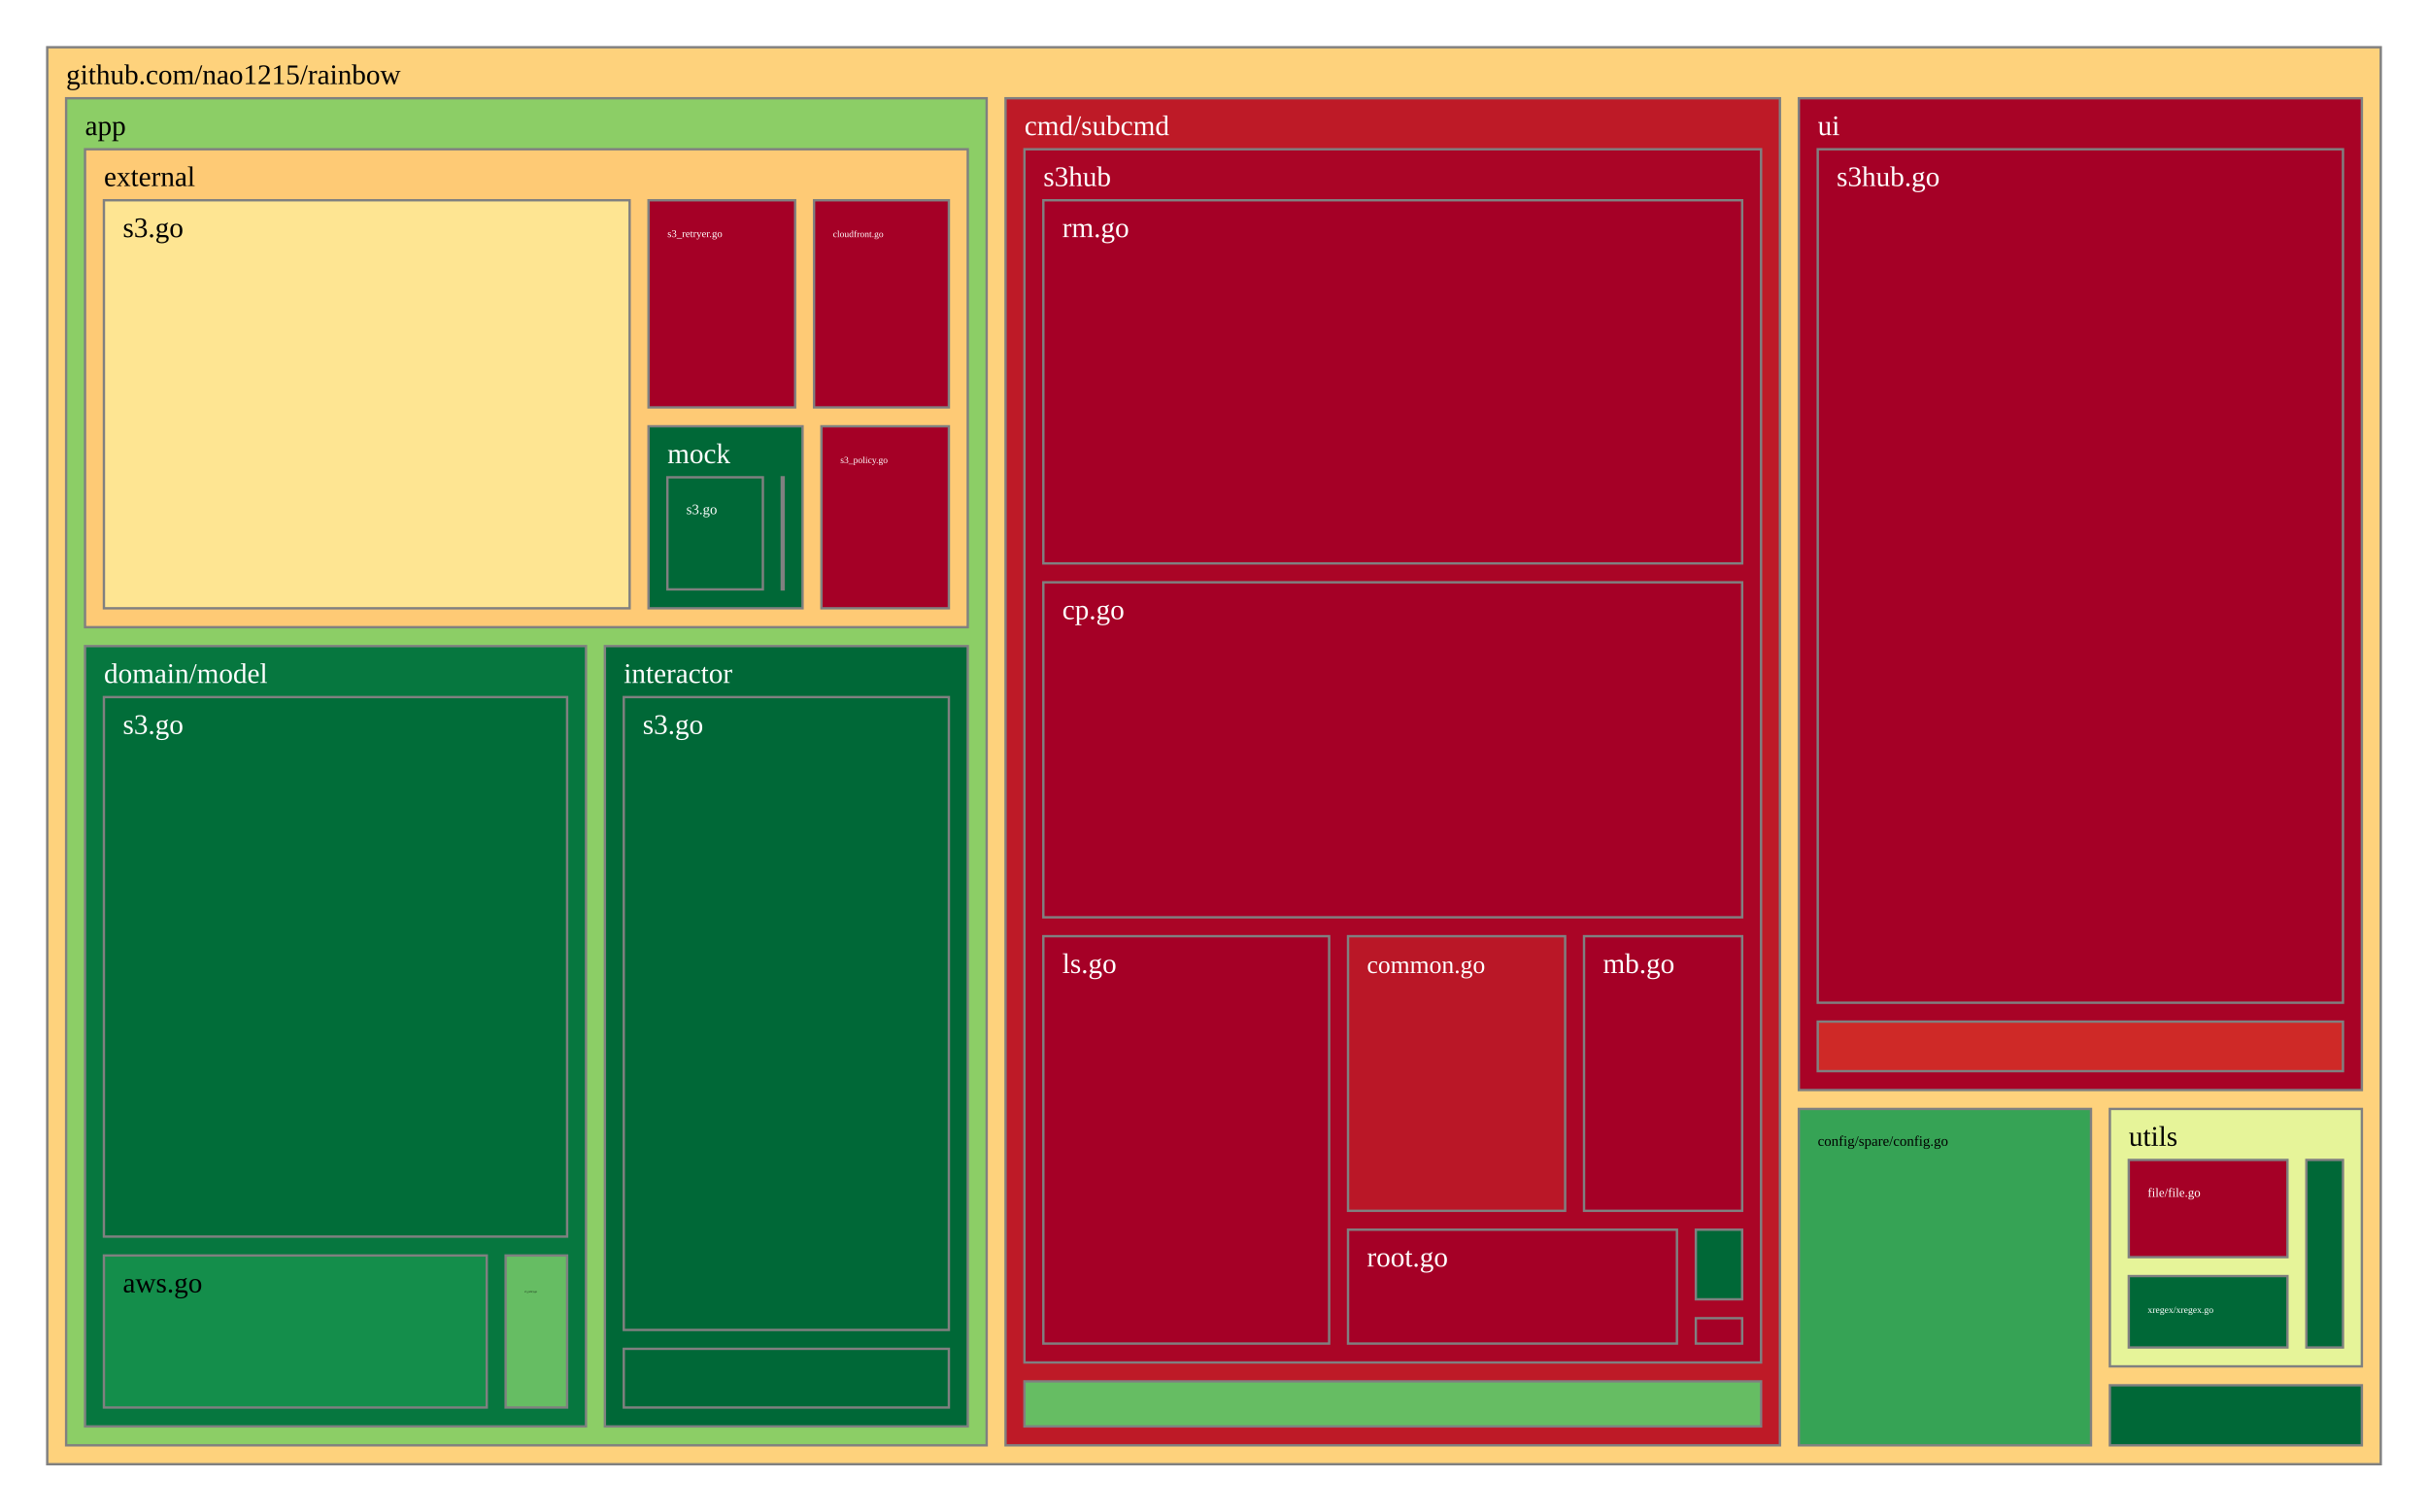
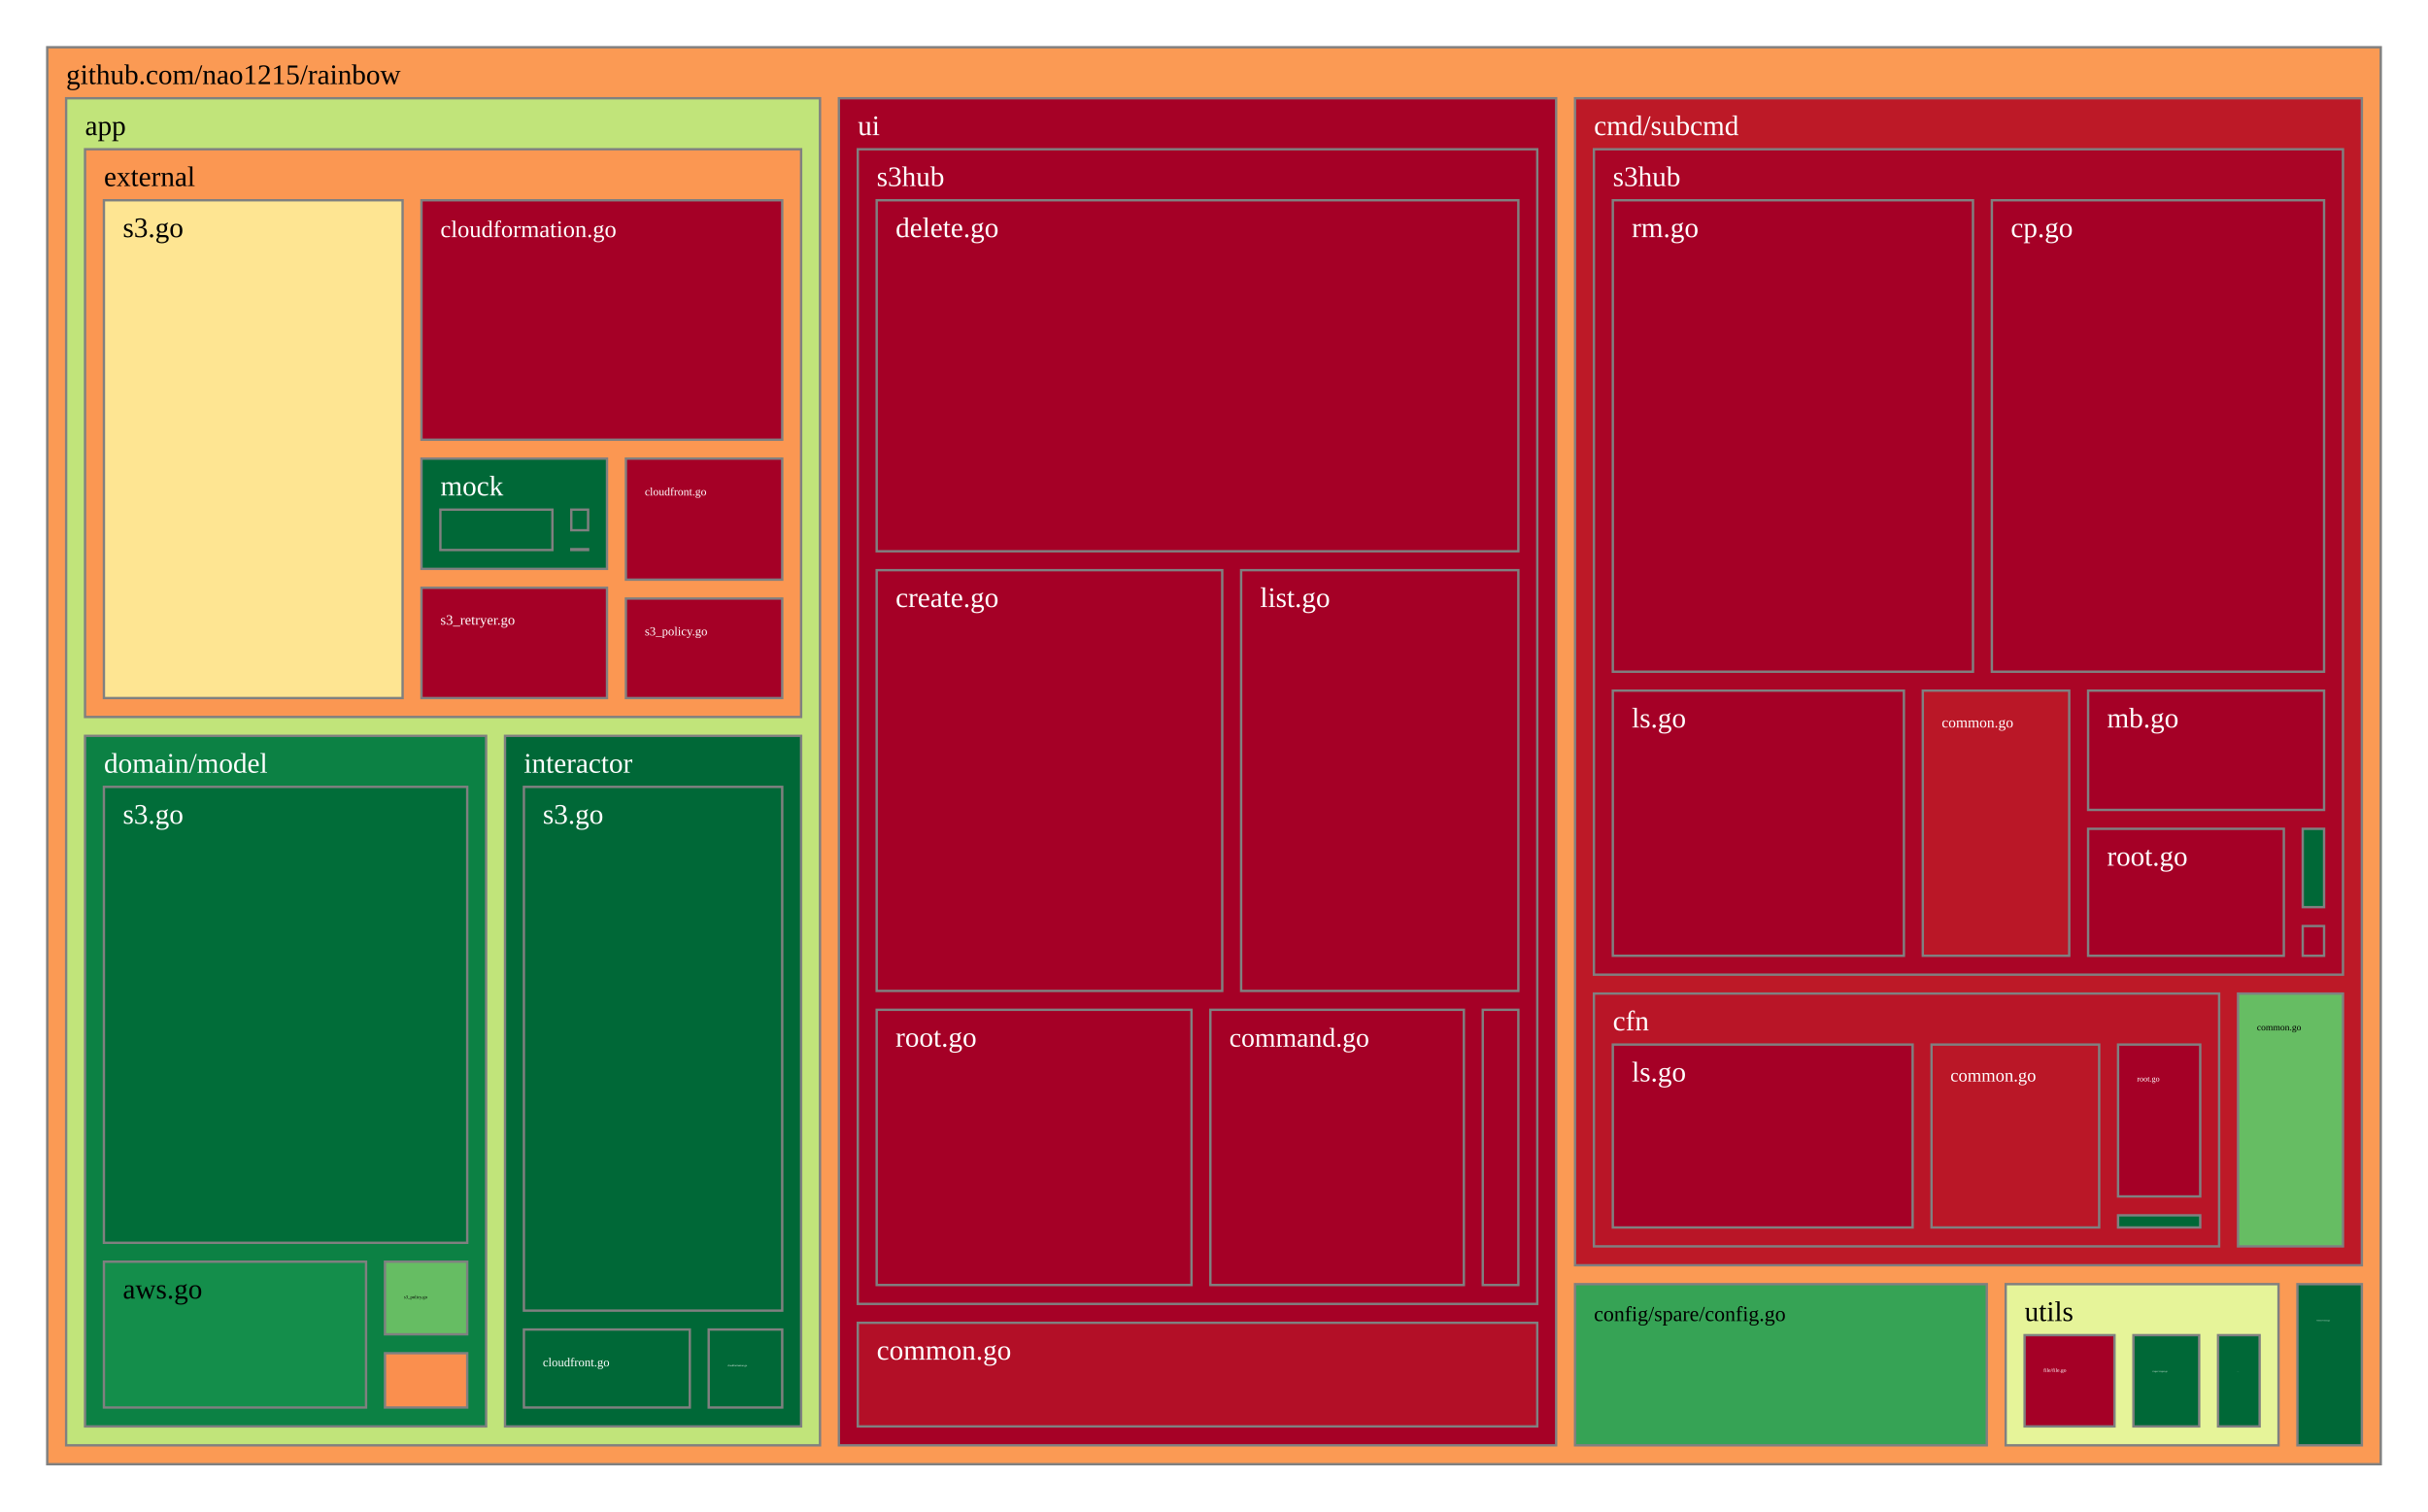
<svg xmlns="http://www.w3.org/2000/svg" viewBox="0 0 1028 640" style="background: white none repeat scroll 0% 0%;">
  <g>
-     <rect x="20" y="20" width="988" height="600" style="fill: rgba(254, 210, 124, 65535);opacity:1;fill-opacity:1;stroke:rgba(128,128,128,65535);stroke-width:1px;stroke-opacity:1;" />
+     <rect x="20" y="20" width="988" height="600" style="fill: rgba(251, 154, 84, 65535);opacity:1;fill-opacity:1;stroke:rgba(128,128,128,65535);stroke-width:1px;stroke-opacity:1;" />
    <text data-notex="1" text-anchor="start" transform="translate(28,35.6) scale(1)" style="font-family: Open Sans, verdana, arial, sans-serif !important; font-size: 12px; fill: rgb(0, 0, 0, 65535); fill-opacity: 1; white-space: pre;" data-math="N">github.com/nao1215/rainbow</text>
  </g>
  <g>
-     <rect x="28" y="41.6" width="389.745" height="570.4" style="fill: rgba(140, 206, 102, 65535);opacity:1;fill-opacity:1;stroke:rgba(128,128,128,65535);stroke-width:1px;stroke-opacity:1;" />
+     <rect x="28" y="41.6" width="319.184" height="570.4" style="fill: rgba(193, 228, 122, 65535);opacity:1;fill-opacity:1;stroke:rgba(128,128,128,65535);stroke-width:1px;stroke-opacity:1;" />
    <text data-notex="1" text-anchor="start" transform="translate(36,57.2) scale(1)" style="font-family: Open Sans, verdana, arial, sans-serif !important; font-size: 12px; fill: rgb(0, 0, 0, 65535); fill-opacity: 1; white-space: pre;" data-math="N">app</text>
  </g>
  <g>
-     <rect x="425.745" y="41.6" width="327.874" height="570.4" style="fill: rgba(190, 26, 39, 65535);opacity:1;fill-opacity:1;stroke:rgba(128,128,128,65535);stroke-width:1px;stroke-opacity:1;" />
-     <text data-notex="1" text-anchor="start" transform="translate(433.7452,57.2) scale(1)" style="font-family: Open Sans, verdana, arial, sans-serif !important; font-size: 12px; fill: rgb(255, 255, 255, 65535); fill-opacity: 1; white-space: pre;" data-math="N">cmd/subcmd</text>
-   </g>
-   <g>
-     <rect x="761.619" y="469.564" width="123.686" height="142.436" style="fill: rgba(54, 163, 85, 65535);opacity:1;fill-opacity:1;stroke:rgba(128,128,128,65535);stroke-width:1px;stroke-opacity:1;" />
-     <text data-notex="1" text-anchor="start" transform="translate(769.6189,485.1641) scale(0.509879)" style="font-family: Open Sans, verdana, arial, sans-serif !important; font-size: 12px; fill: rgb(0, 0, 0, 65535); fill-opacity: 1; white-space: pre;" data-math="N">config/spare/config.go</text>
-   </g>
-   <g>
-     <rect x="761.619" y="41.6" width="238.381" height="419.964" style="fill: rgba(168, 3, 38, 65535);opacity:1;fill-opacity:1;stroke:rgba(128,128,128,65535);stroke-width:1px;stroke-opacity:1;" />
-     <text data-notex="1" text-anchor="start" transform="translate(769.6189,57.2) scale(1)" style="font-family: Open Sans, verdana, arial, sans-serif !important; font-size: 12px; fill: rgb(255, 255, 255, 65535); fill-opacity: 1; white-space: pre;" data-math="N">ui</text>
-   </g>
-   <g>
-     <rect x="893.305" y="469.564" width="106.695" height="109.006" style="fill: rgba(230, 244, 153, 65535);opacity:1;fill-opacity:1;stroke:rgba(128,128,128,65535);stroke-width:1px;stroke-opacity:1;" />
-     <text data-notex="1" text-anchor="start" transform="translate(901.3054,485.1641) scale(1)" style="font-family: Open Sans, verdana, arial, sans-serif !important; font-size: 12px; fill: rgb(0, 0, 0, 65535); fill-opacity: 1; white-space: pre;" data-math="N">utils</text>
-   </g>
-   <g>
-     <rect x="893.305" y="586.57" width="106.695" height="25.43" style="fill: rgba(0, 104, 55, 65535);opacity:1;fill-opacity:1;stroke:rgba(128,128,128,65535);stroke-width:1px;stroke-opacity:1;" />
-   </g>
-   <g>
-     <rect x="36" y="273.573" width="212.105" height="330.427" style="fill: rgba(6, 119, 63, 65535);opacity:1;fill-opacity:1;stroke:rgba(128,128,128,65535);stroke-width:1px;stroke-opacity:1;" />
-     <text data-notex="1" text-anchor="start" transform="translate(44,289.1733) scale(1)" style="font-family: Open Sans, verdana, arial, sans-serif !important; font-size: 12px; fill: rgb(255, 255, 255, 65535); fill-opacity: 1; white-space: pre;" data-math="N">domain/model</text>
-   </g>
-   <g>
-     <rect x="36" y="63.2" width="373.745" height="202.373" style="fill: rgba(254, 202, 117, 65535);opacity:1;fill-opacity:1;stroke:rgba(128,128,128,65535);stroke-width:1px;stroke-opacity:1;" />
+     <rect x="666.861" y="41.6" width="333.139" height="494.156" style="fill: rgba(189, 25, 39, 65535);opacity:1;fill-opacity:1;stroke:rgba(128,128,128,65535);stroke-width:1px;stroke-opacity:1;" />
+     <text data-notex="1" text-anchor="start" transform="translate(674.8608,57.2) scale(1)" style="font-family: Open Sans, verdana, arial, sans-serif !important; font-size: 12px; fill: rgb(255, 255, 255, 65535); fill-opacity: 1; white-space: pre;" data-math="N">cmd/subcmd</text>
+   </g>
+   <g>
+     <rect x="666.861" y="543.756" width="174.333" height="68.244" style="fill: rgba(54, 163, 85, 65535);opacity:1;fill-opacity:1;stroke:rgba(128,128,128,65535);stroke-width:1px;stroke-opacity:1;" />
+     <text data-notex="1" text-anchor="start" transform="translate(674.8608,559.3564) scale(0.749683)" style="font-family: Open Sans, verdana, arial, sans-serif !important; font-size: 12px; fill: rgb(0, 0, 0, 65535); fill-opacity: 1; white-space: pre;" data-math="N">config/spare/config.go</text>
+   </g>
+   <g>
+     <rect x="355.184" y="41.6" width="303.677" height="570.4" style="fill: rgba(166, 1, 38, 65535);opacity:1;fill-opacity:1;stroke:rgba(128,128,128,65535);stroke-width:1px;stroke-opacity:1;" />
+     <text data-notex="1" text-anchor="start" transform="translate(363.1835,57.2) scale(1)" style="font-family: Open Sans, verdana, arial, sans-serif !important; font-size: 12px; fill: rgb(255, 255, 255, 65535); fill-opacity: 1; white-space: pre;" data-math="N">ui</text>
+   </g>
+   <g>
+     <rect x="849.194" y="543.756" width="115.516" height="68.244" style="fill: rgba(230, 244, 153, 65535);opacity:1;fill-opacity:1;stroke:rgba(128,128,128,65535);stroke-width:1px;stroke-opacity:1;" />
+     <text data-notex="1" text-anchor="start" transform="translate(857.1938,559.3564) scale(1)" style="font-family: Open Sans, verdana, arial, sans-serif !important; font-size: 12px; fill: rgb(0, 0, 0, 65535); fill-opacity: 1; white-space: pre;" data-math="N">utils</text>
+   </g>
+   <g>
+     <rect x="972.71" y="543.756" width="27.29" height="68.244" style="fill: rgba(0, 104, 55, 65535);opacity:1;fill-opacity:1;stroke:rgba(128,128,128,65535);stroke-width:1px;stroke-opacity:1;" />
+     <text data-notex="1" text-anchor="start" transform="translate(980.7097,559.3564) scale(0.065337)" style="font-family: Open Sans, verdana, arial, sans-serif !important; font-size: 12px; fill: rgb(255, 255, 255, 65535); fill-opacity: 1; white-space: pre;" data-math="N">version/version.go</text>
+   </g>
+   <g>
+     <rect x="36" y="311.591" width="169.819" height="292.409" style="fill: rgba(12, 129, 68, 65535);opacity:1;fill-opacity:1;stroke:rgba(128,128,128,65535);stroke-width:1px;stroke-opacity:1;" />
+     <text data-notex="1" text-anchor="start" transform="translate(44,327.1905) scale(1)" style="font-family: Open Sans, verdana, arial, sans-serif !important; font-size: 12px; fill: rgb(255, 255, 255, 65535); fill-opacity: 1; white-space: pre;" data-math="N">domain/model</text>
+   </g>
+   <g>
+     <rect x="36" y="63.2" width="303.184" height="240.391" style="fill: rgba(251, 151, 82, 65535);opacity:1;fill-opacity:1;stroke:rgba(128,128,128,65535);stroke-width:1px;stroke-opacity:1;" />
    <text data-notex="1" text-anchor="start" transform="translate(44,78.8) scale(1)" style="font-family: Open Sans, verdana, arial, sans-serif !important; font-size: 12px; fill: rgb(0, 0, 0, 65535); fill-opacity: 1; white-space: pre;" data-math="N">external</text>
  </g>
  <g>
-     <rect x="256.105" y="273.573" width="153.64" height="330.427" style="fill: rgba(0, 104, 55, 65535);opacity:1;fill-opacity:1;stroke:rgba(128,128,128,65535);stroke-width:1px;stroke-opacity:1;" />
-     <text data-notex="1" text-anchor="start" transform="translate(264.1053,289.1733) scale(1)" style="font-family: Open Sans, verdana, arial, sans-serif !important; font-size: 12px; fill: rgb(255, 255, 255, 65535); fill-opacity: 1; white-space: pre;" data-math="N">interactor</text>
-   </g>
-   <g>
-     <rect x="433.745" y="584.921" width="311.874" height="19.079" style="fill: rgba(102, 189, 99, 65535);opacity:1;fill-opacity:1;stroke:rgba(128,128,128,65535);stroke-width:1px;stroke-opacity:1;" />
-   </g>
-   <g>
-     <rect x="433.745" y="63.2" width="311.874" height="513.721" style="fill: rgba(170, 5, 38, 65535);opacity:1;fill-opacity:1;stroke:rgba(128,128,128,65535);stroke-width:1px;stroke-opacity:1;" />
-     <text data-notex="1" text-anchor="start" transform="translate(441.7452,78.8) scale(1)" style="font-family: Open Sans, verdana, arial, sans-serif !important; font-size: 12px; fill: rgb(255, 255, 255, 65535); fill-opacity: 1; white-space: pre;" data-math="N">s3hub</text>
-   </g>
-   <g>
-     <rect x="769.619" y="432.592" width="222.381" height="20.972" style="fill: rgba(207, 41, 39, 65535);opacity:1;fill-opacity:1;stroke:rgba(128,128,128,65535);stroke-width:1px;stroke-opacity:1;" />
-   </g>
-   <g>
-     <rect x="769.619" y="63.2" width="222.381" height="361.392" style="fill: rgba(165, 0, 38, 65535);opacity:1;fill-opacity:1;stroke:rgba(128,128,128,65535);stroke-width:1px;stroke-opacity:1;" />
-     <text data-notex="1" text-anchor="start" transform="translate(777.6189,78.8) scale(1)" style="font-family: Open Sans, verdana, arial, sans-serif !important; font-size: 12px; fill: rgb(255, 255, 255, 65535); fill-opacity: 1; white-space: pre;" data-math="N">s3hub.go</text>
-   </g>
-   <g>
-     <rect x="976.501" y="491.164" width="15.499" height="79.406" style="fill: rgba(0, 104, 55, 65535);opacity:1;fill-opacity:1;stroke:rgba(128,128,128,65535);stroke-width:1px;stroke-opacity:1;" />
-   </g>
-   <g>
-     <rect x="901.305" y="491.164" width="67.196" height="41.166" style="fill: rgba(165, 0, 38, 65535);opacity:1;fill-opacity:1;stroke:rgba(128,128,128,65535);stroke-width:1px;stroke-opacity:1;" />
-     <text data-notex="1" text-anchor="start" transform="translate(909.3054,506.7641) scale(0.444409)" style="font-family: Open Sans, verdana, arial, sans-serif !important; font-size: 12px; fill: rgb(255, 255, 255, 65535); fill-opacity: 1; white-space: pre;" data-math="N">file/file.go</text>
-   </g>
-   <g>
-     <rect x="901.305" y="540.33" width="67.196" height="30.24" style="fill: rgba(0, 104, 55, 65535);opacity:1;fill-opacity:1;stroke:rgba(128,128,128,65535);stroke-width:1px;stroke-opacity:1;" />
-     <text data-notex="1" text-anchor="start" transform="translate(909.3054,555.9298) scale(0.333307)" style="font-family: Open Sans, verdana, arial, sans-serif !important; font-size: 12px; fill: rgb(255, 255, 255, 65535); fill-opacity: 1; white-space: pre;" data-math="N">xregex/xregex.go</text>
-   </g>
-   <g>
-     <rect x="44" y="531.619" width="162.088" height="64.381" style="fill: rgba(20, 142, 75, 65535);opacity:1;fill-opacity:1;stroke:rgba(128,128,128,65535);stroke-width:1px;stroke-opacity:1;" />
-     <text data-notex="1" text-anchor="start" transform="translate(52,547.2188) scale(1)" style="font-family: Open Sans, verdana, arial, sans-serif !important; font-size: 12px; fill: rgb(0, 0, 0, 65535); fill-opacity: 1; white-space: pre;" data-math="N">aws.go</text>
-   </g>
-   <g>
-     <rect x="44" y="295.173" width="196.105" height="228.445" style="fill: rgba(1, 109, 57, 65535);opacity:1;fill-opacity:1;stroke:rgba(128,128,128,65535);stroke-width:1px;stroke-opacity:1;" />
-     <text data-notex="1" text-anchor="start" transform="translate(52,310.7733) scale(1)" style="font-family: Open Sans, verdana, arial, sans-serif !important; font-size: 12px; fill: rgb(255, 255, 255, 65535); fill-opacity: 1; white-space: pre;" data-math="N">s3.go</text>
-   </g>
-   <g>
-     <rect x="214.088" y="531.619" width="26.018" height="64.381" style="fill: rgba(102, 189, 99, 65535);opacity:1;fill-opacity:1;stroke:rgba(128,128,128,65535);stroke-width:1px;stroke-opacity:1;" />
-     <text data-notex="1" text-anchor="start" transform="translate(222.0878,547.2188) scale(0.086958)" style="font-family: Open Sans, verdana, arial, sans-serif !important; font-size: 12px; fill: rgb(0, 0, 0, 65535); fill-opacity: 1; white-space: pre;" data-math="N">s3_policy.go</text>
-   </g>
-   <g>
-     <rect x="344.665" y="84.8" width="57.08" height="87.704" style="fill: rgba(165, 0, 38, 65535);opacity:1;fill-opacity:1;stroke:rgba(128,128,128,65535);stroke-width:1px;stroke-opacity:1;" />
-     <text data-notex="1" text-anchor="start" transform="translate(352.6649,100.4) scale(0.329169)" style="font-family: Open Sans, verdana, arial, sans-serif !important; font-size: 12px; fill: rgb(255, 255, 255, 65535); fill-opacity: 1; white-space: pre;" data-math="N">cloudfront.go</text>
-   </g>
-   <g>
-     <rect x="274.579" y="180.504" width="65.215" height="77.07" style="fill: rgba(0, 104, 55, 65535);opacity:1;fill-opacity:1;stroke:rgba(128,128,128,65535);stroke-width:1px;stroke-opacity:1;" />
-     <text data-notex="1" text-anchor="start" transform="translate(282.5785,196.1035) scale(1)" style="font-family: Open Sans, verdana, arial, sans-serif !important; font-size: 12px; fill: rgb(255, 255, 255, 65535); fill-opacity: 1; white-space: pre;" data-math="N">mock</text>
-   </g>
-   <g>
-     <rect x="44" y="84.8" width="222.579" height="172.773" style="fill: rgba(254, 229, 146, 65535);opacity:1;fill-opacity:1;stroke:rgba(128,128,128,65535);stroke-width:1px;stroke-opacity:1;" />
+     <rect x="213.819" y="311.591" width="125.364" height="292.409" style="fill: rgba(0, 104, 55, 65535);opacity:1;fill-opacity:1;stroke:rgba(128,128,128,65535);stroke-width:1px;stroke-opacity:1;" />
+     <text data-notex="1" text-anchor="start" transform="translate(221.8192,327.1905) scale(1)" style="font-family: Open Sans, verdana, arial, sans-serif !important; font-size: 12px; fill: rgb(255, 255, 255, 65535); fill-opacity: 1; white-space: pre;" data-math="N">interactor</text>
+   </g>
+   <g>
+     <rect x="674.861" y="420.71" width="264.697" height="107.046" style="fill: rgba(185, 21, 39, 65535);opacity:1;fill-opacity:1;stroke:rgba(128,128,128,65535);stroke-width:1px;stroke-opacity:1;" />
+     <text data-notex="1" text-anchor="start" transform="translate(682.8608,436.3099) scale(1)" style="font-family: Open Sans, verdana, arial, sans-serif !important; font-size: 12px; fill: rgb(255, 255, 255, 65535); fill-opacity: 1; white-space: pre;" data-math="N">cfn</text>
+   </g>
+   <g>
+     <rect x="947.558" y="420.71" width="44.442" height="107.046" style="fill: rgba(102, 189, 99, 65535);opacity:1;fill-opacity:1;stroke:rgba(128,128,128,65535);stroke-width:1px;stroke-opacity:1;" />
+     <text data-notex="1" text-anchor="start" transform="translate(955.5582,436.3099) scale(0.329188)" style="font-family: Open Sans, verdana, arial, sans-serif !important; font-size: 12px; fill: rgb(0, 0, 0, 65535); fill-opacity: 1; white-space: pre;" data-math="N">common.go</text>
+   </g>
+   <g>
+     <rect x="674.861" y="63.2" width="317.139" height="349.51" style="fill: rgba(170, 5, 38, 65535);opacity:1;fill-opacity:1;stroke:rgba(128,128,128,65535);stroke-width:1px;stroke-opacity:1;" />
+     <text data-notex="1" text-anchor="start" transform="translate(682.8608,78.8) scale(1)" style="font-family: Open Sans, verdana, arial, sans-serif !important; font-size: 12px; fill: rgb(255, 255, 255, 65535); fill-opacity: 1; white-space: pre;" data-math="N">s3hub</text>
+   </g>
+   <g>
+     <rect x="363.184" y="560.123" width="287.677" height="43.877" style="fill: rgba(179, 15, 39, 65535);opacity:1;fill-opacity:1;stroke:rgba(128,128,128,65535);stroke-width:1px;stroke-opacity:1;" />
+     <text data-notex="1" text-anchor="start" transform="translate(371.1835,575.7234) scale(1)" style="font-family: Open Sans, verdana, arial, sans-serif !important; font-size: 12px; fill: rgb(255, 255, 255, 65535); fill-opacity: 1; white-space: pre;" data-math="N">common.go</text>
+   </g>
+   <g>
+     <rect x="363.184" y="63.2" width="287.677" height="488.923" style="fill: rgba(165, 0, 38, 65535);opacity:1;fill-opacity:1;stroke:rgba(128,128,128,65535);stroke-width:1px;stroke-opacity:1;" />
+     <text data-notex="1" text-anchor="start" transform="translate(371.1835,78.8) scale(1)" style="font-family: Open Sans, verdana, arial, sans-serif !important; font-size: 12px; fill: rgb(255, 255, 255, 65535); fill-opacity: 1; white-space: pre;" data-math="N">s3hub</text>
+   </g>
+   <g>
+     <rect x="939.111" y="565.356" width="17.599" height="38.644" style="fill: rgba(0, 104, 55, 65535);opacity:1;fill-opacity:1;stroke:rgba(128,128,128,65535);stroke-width:1px;stroke-opacity:1;" />
+     <text data-notex="1" text-anchor="start" transform="translate(947.1107,580.9564) scale(0.01041)" style="font-family: Open Sans, verdana, arial, sans-serif !important; font-size: 12px; fill: rgb(255, 255, 255, 65535); fill-opacity: 1; white-space: pre;" data-math="N">errfmt/errfmt.go</text>
+   </g>
+   <g>
+     <rect x="857.194" y="565.356" width="38.078" height="38.644" style="fill: rgba(165, 0, 38, 65535);opacity:1;fill-opacity:1;stroke:rgba(128,128,128,65535);stroke-width:1px;stroke-opacity:1;" />
+     <text data-notex="1" text-anchor="start" transform="translate(865.1938,580.9564) scale(0.191652)" style="font-family: Open Sans, verdana, arial, sans-serif !important; font-size: 12px; fill: rgb(255, 255, 255, 65535); fill-opacity: 1; white-space: pre;" data-math="N">file/file.go</text>
+   </g>
+   <g>
+     <rect x="903.272" y="565.356" width="27.839" height="38.644" style="fill: rgba(0, 104, 55, 65535);opacity:1;fill-opacity:1;stroke:rgba(128,128,128,65535);stroke-width:1px;stroke-opacity:1;" />
+     <text data-notex="1" text-anchor="start" transform="translate(911.2721,580.9564) scale(0.077075)" style="font-family: Open Sans, verdana, arial, sans-serif !important; font-size: 12px; fill: rgb(255, 255, 255, 65535); fill-opacity: 1; white-space: pre;" data-math="N">xregex/xregex.go</text>
+   </g>
+   <g>
+     <rect x="44" y="534.246" width="110.985" height="61.754" style="fill: rgba(20, 142, 75, 65535);opacity:1;fill-opacity:1;stroke:rgba(128,128,128,65535);stroke-width:1px;stroke-opacity:1;" />
+     <text data-notex="1" text-anchor="start" transform="translate(52,549.846) scale(1)" style="font-family: Open Sans, verdana, arial, sans-serif !important; font-size: 12px; fill: rgb(0, 0, 0, 65535); fill-opacity: 1; white-space: pre;" data-math="N">aws.go</text>
+   </g>
+   <g>
+     <rect x="162.985" y="572.998" width="34.834" height="23.002" style="fill: rgba(250, 143, 78, 65535);opacity:1;fill-opacity:1;stroke:rgba(128,128,128,65535);stroke-width:1px;stroke-opacity:1;" />
+   </g>
+   <g>
+     <rect x="44" y="333.191" width="153.819" height="193.056" style="fill: rgba(1, 109, 57, 65535);opacity:1;fill-opacity:1;stroke:rgba(128,128,128,65535);stroke-width:1px;stroke-opacity:1;" />
+     <text data-notex="1" text-anchor="start" transform="translate(52,348.7905) scale(1)" style="font-family: Open Sans, verdana, arial, sans-serif !important; font-size: 12px; fill: rgb(255, 255, 255, 65535); fill-opacity: 1; white-space: pre;" data-math="N">s3.go</text>
+   </g>
+   <g>
+     <rect x="162.985" y="534.246" width="34.834" height="30.752" style="fill: rgba(102, 189, 99, 65535);opacity:1;fill-opacity:1;stroke:rgba(128,128,128,65535);stroke-width:1px;stroke-opacity:1;" />
+     <text data-notex="1" text-anchor="start" transform="translate(170.9847,549.846) scale(0.163494)" style="font-family: Open Sans, verdana, arial, sans-serif !important; font-size: 12px; fill: rgb(0, 0, 0, 65535); fill-opacity: 1; white-space: pre;" data-math="N">s3_policy.go</text>
+   </g>
+   <g>
+     <rect x="178.455" y="84.8" width="152.728" height="101.395" style="fill: rgba(165, 0, 38, 65535);opacity:1;fill-opacity:1;stroke:rgba(128,128,128,65535);stroke-width:1px;stroke-opacity:1;" />
+     <text data-notex="1" text-anchor="start" transform="translate(186.4553,100.4) scale(0.837795)" style="font-family: Open Sans, verdana, arial, sans-serif !important; font-size: 12px; fill: rgb(255, 255, 255, 65535); fill-opacity: 1; white-space: pre;" data-math="N">cloudformation.go</text>
+   </g>
+   <g>
+     <rect x="265.001" y="194.195" width="66.182" height="51.256" style="fill: rgba(165, 0, 38, 65535);opacity:1;fill-opacity:1;stroke:rgba(128,128,128,65535);stroke-width:1px;stroke-opacity:1;" />
+     <text data-notex="1" text-anchor="start" transform="translate(273.0013,209.7953) scale(0.402101)" style="font-family: Open Sans, verdana, arial, sans-serif !important; font-size: 12px; fill: rgb(255, 255, 255, 65535); fill-opacity: 1; white-space: pre;" data-math="N">cloudfront.go</text>
+   </g>
+   <g>
+     <rect x="178.455" y="194.195" width="78.546" height="46.698" style="fill: rgba(0, 104, 55, 65535);opacity:1;fill-opacity:1;stroke:rgba(128,128,128,65535);stroke-width:1px;stroke-opacity:1;" />
+     <text data-notex="1" text-anchor="start" transform="translate(186.4553,209.7953) scale(1)" style="font-family: Open Sans, verdana, arial, sans-serif !important; font-size: 12px; fill: rgb(255, 255, 255, 65535); fill-opacity: 1; white-space: pre;" data-math="N">mock</text>
+   </g>
+   <g>
+     <rect x="44" y="84.8" width="126.455" height="210.791" style="fill: rgba(254, 229, 146, 65535);opacity:1;fill-opacity:1;stroke:rgba(128,128,128,65535);stroke-width:1px;stroke-opacity:1;" />
    <text data-notex="1" text-anchor="start" transform="translate(52,100.4) scale(1)" style="font-family: Open Sans, verdana, arial, sans-serif !important; font-size: 12px; fill: rgb(0, 0, 0, 65535); fill-opacity: 1; white-space: pre;" data-math="N">s3.go</text>
  </g>
  <g>
-     <rect x="347.794" y="180.504" width="53.951" height="77.07" style="fill: rgba(165, 0, 38, 65535);opacity:1;fill-opacity:1;stroke:rgba(128,128,128,65535);stroke-width:1px;stroke-opacity:1;" />
-     <text data-notex="1" text-anchor="start" transform="translate(355.7938,196.1035) scale(0.329439)" style="font-family: Open Sans, verdana, arial, sans-serif !important; font-size: 12px; fill: rgb(255, 255, 255, 65535); fill-opacity: 1; white-space: pre;" data-math="N">s3_policy.go</text>
-   </g>
-   <g>
-     <rect x="274.579" y="84.8" width="62.086" height="87.704" style="fill: rgba(165, 0, 38, 65535);opacity:1;fill-opacity:1;stroke:rgba(128,128,128,65535);stroke-width:1px;stroke-opacity:1;" />
-     <text data-notex="1" text-anchor="start" transform="translate(282.5785,100.4) scale(0.369282)" style="font-family: Open Sans, verdana, arial, sans-serif !important; font-size: 12px; fill: rgb(255, 255, 255, 65535); fill-opacity: 1; white-space: pre;" data-math="N">s3_retryer.go</text>
-   </g>
-   <g>
-     <rect x="264.105" y="571.146" width="137.64" height="24.854" style="fill: rgba(0, 104, 55, 65535);opacity:1;fill-opacity:1;stroke:rgba(128,128,128,65535);stroke-width:1px;stroke-opacity:1;" />
-   </g>
-   <g>
-     <rect x="264.105" y="295.173" width="137.64" height="267.973" style="fill: rgba(0, 104, 55, 65535);opacity:1;fill-opacity:1;stroke:rgba(128,128,128,65535);stroke-width:1px;stroke-opacity:1;" />
-     <text data-notex="1" text-anchor="start" transform="translate(272.1053,310.7733) scale(1)" style="font-family: Open Sans, verdana, arial, sans-serif !important; font-size: 12px; fill: rgb(255, 255, 255, 65535); fill-opacity: 1; white-space: pre;" data-math="N">s3.go</text>
-   </g>
-   <g>
-     <rect x="570.748" y="396.42" width="91.926" height="116.279" style="fill: rgba(186, 23, 39, 65535);opacity:1;fill-opacity:1;stroke:rgba(128,128,128,65535);stroke-width:1px;stroke-opacity:1;" />
-     <text data-notex="1" text-anchor="start" transform="translate(578.7482,412.0199) scale(0.878775)" style="font-family: Open Sans, verdana, arial, sans-serif !important; font-size: 12px; fill: rgb(255, 255, 255, 65535); fill-opacity: 1; white-space: pre;" data-math="N">common.go</text>
-   </g>
-   <g>
-     <rect x="441.745" y="246.57" width="295.874" height="141.85" style="fill: rgba(165, 0, 38, 65535);opacity:1;fill-opacity:1;stroke:rgba(128,128,128,65535);stroke-width:1px;stroke-opacity:1;" />
-     <text data-notex="1" text-anchor="start" transform="translate(449.7452,262.1699) scale(1)" style="font-family: Open Sans, verdana, arial, sans-serif !important; font-size: 12px; fill: rgb(255, 255, 255, 65535); fill-opacity: 1; white-space: pre;" data-math="N">cp.go</text>
-   </g>
-   <g>
-     <rect x="718.008" y="558.18" width="19.611" height="10.741" style="fill: rgba(165, 0, 38, 65535);opacity:1;fill-opacity:1;stroke:rgba(128,128,128,65535);stroke-width:1px;stroke-opacity:1;" />
-   </g>
-   <g>
-     <rect x="441.745" y="396.42" width="121.003" height="172.501" style="fill: rgba(165, 0, 38, 65535);opacity:1;fill-opacity:1;stroke:rgba(128,128,128,65535);stroke-width:1px;stroke-opacity:1;" />
-     <text data-notex="1" text-anchor="start" transform="translate(449.7452,412.0199) scale(1)" style="font-family: Open Sans, verdana, arial, sans-serif !important; font-size: 12px; fill: rgb(255, 255, 255, 65535); fill-opacity: 1; white-space: pre;" data-math="N">ls.go</text>
-   </g>
-   <g>
-     <rect x="670.674" y="396.42" width="66.945" height="116.279" style="fill: rgba(165, 0, 38, 65535);opacity:1;fill-opacity:1;stroke:rgba(128,128,128,65535);stroke-width:1px;stroke-opacity:1;" />
-     <text data-notex="1" text-anchor="start" transform="translate(678.6743,412.0199) scale(1)" style="font-family: Open Sans, verdana, arial, sans-serif !important; font-size: 12px; fill: rgb(255, 255, 255, 65535); fill-opacity: 1; white-space: pre;" data-math="N">mb.go</text>
-   </g>
-   <g>
-     <rect x="441.745" y="84.8" width="295.874" height="153.77" style="fill: rgba(165, 0, 38, 65535);opacity:1;fill-opacity:1;stroke:rgba(128,128,128,65535);stroke-width:1px;stroke-opacity:1;" />
-     <text data-notex="1" text-anchor="start" transform="translate(449.7452,100.4) scale(1)" style="font-family: Open Sans, verdana, arial, sans-serif !important; font-size: 12px; fill: rgb(255, 255, 255, 65535); fill-opacity: 1; white-space: pre;" data-math="N">rm.go</text>
-   </g>
-   <g>
-     <rect x="570.748" y="520.699" width="139.26" height="48.222" style="fill: rgba(165, 0, 38, 65535);opacity:1;fill-opacity:1;stroke:rgba(128,128,128,65535);stroke-width:1px;stroke-opacity:1;" />
-     <text data-notex="1" text-anchor="start" transform="translate(578.7482,536.2994) scale(1)" style="font-family: Open Sans, verdana, arial, sans-serif !important; font-size: 12px; fill: rgb(255, 255, 255, 65535); fill-opacity: 1; white-space: pre;" data-math="N">root.go</text>
-   </g>
-   <g>
-     <rect x="718.008" y="520.699" width="19.611" height="29.481" style="fill: rgba(0, 104, 55, 65535);opacity:1;fill-opacity:1;stroke:rgba(128,128,128,65535);stroke-width:1px;stroke-opacity:1;" />
-   </g>
-   <g>
-     <rect x="330.991" y="202.104" width="0.802" height="47.47" style="fill: rgba(0, 104, 55, 65535);opacity:1;fill-opacity:1;stroke:rgba(128,128,128,65535);stroke-width:1px;stroke-opacity:1;" />
-   </g>
-   <g>
-     <rect x="282.579" y="202.104" width="40.413" height="47.47" style="fill: rgba(0, 104, 55, 65535);opacity:1;fill-opacity:1;stroke:rgba(128,128,128,65535);stroke-width:1px;stroke-opacity:1;" />
-     <text data-notex="1" text-anchor="start" transform="translate(290.5785,217.7035) scale(0.508603)" style="font-family: Open Sans, verdana, arial, sans-serif !important; font-size: 12px; fill: rgb(255, 255, 255, 65535); fill-opacity: 1; white-space: pre;" data-math="N">s3.go</text>
+     <rect x="265.001" y="253.451" width="66.182" height="42.139" style="fill: rgba(165, 0, 38, 65535);opacity:1;fill-opacity:1;stroke:rgba(128,128,128,65535);stroke-width:1px;stroke-opacity:1;" />
+     <text data-notex="1" text-anchor="start" transform="translate(273.0013,269.051) scale(0.43561)" style="font-family: Open Sans, verdana, arial, sans-serif !important; font-size: 12px; fill: rgb(255, 255, 255, 65535); fill-opacity: 1; white-space: pre;" data-math="N">s3_policy.go</text>
+   </g>
+   <g>
+     <rect x="178.455" y="248.893" width="78.546" height="46.698" style="fill: rgba(165, 0, 38, 65535);opacity:1;fill-opacity:1;stroke:rgba(128,128,128,65535);stroke-width:1px;stroke-opacity:1;" />
+     <text data-notex="1" text-anchor="start" transform="translate(186.4553,264.4929) scale(0.50117)" style="font-family: Open Sans, verdana, arial, sans-serif !important; font-size: 12px; fill: rgb(255, 255, 255, 65535); fill-opacity: 1; white-space: pre;" data-math="N">s3_retryer.go</text>
+   </g>
+   <g>
+     <rect x="300.062" y="562.968" width="31.121" height="33.032" style="fill: rgba(0, 104, 55, 65535);opacity:1;fill-opacity:1;stroke:rgba(128,128,128,65535);stroke-width:1px;stroke-opacity:1;" />
+     <text data-notex="1" text-anchor="start" transform="translate(308.0621,578.5683) scale(0.092656)" style="font-family: Open Sans, verdana, arial, sans-serif !important; font-size: 12px; fill: rgb(255, 255, 255, 65535); fill-opacity: 1; white-space: pre;" data-math="N">cloudformation.go</text>
+   </g>
+   <g>
+     <rect x="221.819" y="562.968" width="70.243" height="33.032" style="fill: rgba(0, 104, 55, 65535);opacity:1;fill-opacity:1;stroke:rgba(128,128,128,65535);stroke-width:1px;stroke-opacity:1;" />
+     <text data-notex="1" text-anchor="start" transform="translate(229.8192,578.5683) scale(0.434639)" style="font-family: Open Sans, verdana, arial, sans-serif !important; font-size: 12px; fill: rgb(255, 255, 255, 65535); fill-opacity: 1; white-space: pre;" data-math="N">cloudfront.go</text>
+   </g>
+   <g>
+     <rect x="221.819" y="333.191" width="109.364" height="221.778" style="fill: rgba(0, 104, 55, 65535);opacity:1;fill-opacity:1;stroke:rgba(128,128,128,65535);stroke-width:1px;stroke-opacity:1;" />
+     <text data-notex="1" text-anchor="start" transform="translate(229.8192,348.7905) scale(1)" style="font-family: Open Sans, verdana, arial, sans-serif !important; font-size: 12px; fill: rgb(255, 255, 255, 65535); fill-opacity: 1; white-space: pre;" data-math="N">s3.go</text>
+   </g>
+   <g>
+     <rect x="817.791" y="442.31" width="70.984" height="77.446" style="fill: rgba(186, 23, 39, 65535);opacity:1;fill-opacity:1;stroke:rgba(128,128,128,65535);stroke-width:1px;stroke-opacity:1;" />
+     <text data-notex="1" text-anchor="start" transform="translate(825.7915,457.9099) scale(0.636387)" style="font-family: Open Sans, verdana, arial, sans-serif !important; font-size: 12px; fill: rgb(255, 255, 255, 65535); fill-opacity: 1; white-space: pre;" data-math="N">common.go</text>
+   </g>
+   <g>
+     <rect x="682.861" y="442.31" width="126.931" height="77.446" style="fill: rgba(165, 0, 38, 65535);opacity:1;fill-opacity:1;stroke:rgba(128,128,128,65535);stroke-width:1px;stroke-opacity:1;" />
+     <text data-notex="1" text-anchor="start" transform="translate(690.8608,457.9099) scale(1)" style="font-family: Open Sans, verdana, arial, sans-serif !important; font-size: 12px; fill: rgb(255, 255, 255, 65535); fill-opacity: 1; white-space: pre;" data-math="N">ls.go</text>
+   </g>
+   <g>
+     <rect x="896.775" y="442.31" width="34.783" height="64.301" style="fill: rgba(165, 0, 38, 65535);opacity:1;fill-opacity:1;stroke:rgba(128,128,128,65535);stroke-width:1px;stroke-opacity:1;" />
+     <text data-notex="1" text-anchor="start" transform="translate(904.7753,457.9099) scale(0.279508)" style="font-family: Open Sans, verdana, arial, sans-serif !important; font-size: 12px; fill: rgb(255, 255, 255, 65535); fill-opacity: 1; white-space: pre;" data-math="N">root.go</text>
+   </g>
+   <g>
+     <rect x="896.775" y="514.611" width="34.783" height="5.146" style="fill: rgba(0, 104, 55, 65535);opacity:1;fill-opacity:1;stroke:rgba(128,128,128,65535);stroke-width:1px;stroke-opacity:1;" />
+   </g>
+   <g>
+     <rect x="814.099" y="292.438" width="61.994" height="112.271" style="fill: rgba(186, 23, 39, 65535);opacity:1;fill-opacity:1;stroke:rgba(128,128,128,65535);stroke-width:1px;stroke-opacity:1;" />
+     <text data-notex="1" text-anchor="start" transform="translate(822.0991,308.0385) scale(0.532336)" style="font-family: Open Sans, verdana, arial, sans-serif !important; font-size: 12px; fill: rgb(255, 255, 255, 65535); fill-opacity: 1; white-space: pre;" data-math="N">common.go</text>
+   </g>
+   <g>
+     <rect x="843.343" y="84.8" width="140.657" height="199.638" style="fill: rgba(165, 0, 38, 65535);opacity:1;fill-opacity:1;stroke:rgba(128,128,128,65535);stroke-width:1px;stroke-opacity:1;" />
+     <text data-notex="1" text-anchor="start" transform="translate(851.3429,100.4) scale(1)" style="font-family: Open Sans, verdana, arial, sans-serif !important; font-size: 12px; fill: rgb(255, 255, 255, 65535); fill-opacity: 1; white-space: pre;" data-math="N">cp.go</text>
+   </g>
+   <g>
+     <rect x="974.962" y="392.123" width="9.038" height="12.587" style="fill: rgba(165, 0, 38, 65535);opacity:1;fill-opacity:1;stroke:rgba(128,128,128,65535);stroke-width:1px;stroke-opacity:1;" />
+   </g>
+   <g>
+     <rect x="682.861" y="292.438" width="123.238" height="112.271" style="fill: rgba(165, 0, 38, 65535);opacity:1;fill-opacity:1;stroke:rgba(128,128,128,65535);stroke-width:1px;stroke-opacity:1;" />
+     <text data-notex="1" text-anchor="start" transform="translate(690.8608,308.0385) scale(1)" style="font-family: Open Sans, verdana, arial, sans-serif !important; font-size: 12px; fill: rgb(255, 255, 255, 65535); fill-opacity: 1; white-space: pre;" data-math="N">ls.go</text>
+   </g>
+   <g>
+     <rect x="884.093" y="292.438" width="99.907" height="50.51" style="fill: rgba(165, 0, 38, 65535);opacity:1;fill-opacity:1;stroke:rgba(128,128,128,65535);stroke-width:1px;stroke-opacity:1;" />
+     <text data-notex="1" text-anchor="start" transform="translate(892.0929,308.0385) scale(1)" style="font-family: Open Sans, verdana, arial, sans-serif !important; font-size: 12px; fill: rgb(255, 255, 255, 65535); fill-opacity: 1; white-space: pre;" data-math="N">mb.go</text>
+   </g>
+   <g>
+     <rect x="682.861" y="84.8" width="152.482" height="199.638" style="fill: rgba(165, 0, 38, 65535);opacity:1;fill-opacity:1;stroke:rgba(128,128,128,65535);stroke-width:1px;stroke-opacity:1;" />
+     <text data-notex="1" text-anchor="start" transform="translate(690.8608,100.4) scale(1)" style="font-family: Open Sans, verdana, arial, sans-serif !important; font-size: 12px; fill: rgb(255, 255, 255, 65535); fill-opacity: 1; white-space: pre;" data-math="N">rm.go</text>
+   </g>
+   <g>
+     <rect x="884.093" y="350.949" width="82.869" height="53.761" style="fill: rgba(165, 0, 38, 65535);opacity:1;fill-opacity:1;stroke:rgba(128,128,128,65535);stroke-width:1px;stroke-opacity:1;" />
+     <text data-notex="1" text-anchor="start" transform="translate(892.0929,366.5489) scale(0.995076)" style="font-family: Open Sans, verdana, arial, sans-serif !important; font-size: 12px; fill: rgb(255, 255, 255, 65535); fill-opacity: 1; white-space: pre;" data-math="N">root.go</text>
+   </g>
+   <g>
+     <rect x="974.962" y="350.949" width="9.038" height="33.174" style="fill: rgba(0, 104, 55, 65535);opacity:1;fill-opacity:1;stroke:rgba(128,128,128,65535);stroke-width:1px;stroke-opacity:1;" />
+   </g>
+   <g>
+     <rect x="512.464" y="427.589" width="107.331" height="116.534" style="fill: rgba(165, 0, 38, 65535);opacity:1;fill-opacity:1;stroke:rgba(128,128,128,65535);stroke-width:1px;stroke-opacity:1;" />
+     <text data-notex="1" text-anchor="start" transform="translate(520.4638,443.1894) scale(0.951363)" style="font-family: Open Sans, verdana, arial, sans-serif !important; font-size: 12px; fill: rgb(255, 255, 255, 65535); fill-opacity: 1; white-space: pre;" data-math="N">command.go</text>
+   </g>
+   <g>
+     <rect x="371.184" y="241.43" width="146.305" height="178.159" style="fill: rgba(165, 0, 38, 65535);opacity:1;fill-opacity:1;stroke:rgba(128,128,128,65535);stroke-width:1px;stroke-opacity:1;" />
+     <text data-notex="1" text-anchor="start" transform="translate(379.1835,257.0304) scale(1)" style="font-family: Open Sans, verdana, arial, sans-serif !important; font-size: 12px; fill: rgb(255, 255, 255, 65535); fill-opacity: 1; white-space: pre;" data-math="N">create.go</text>
+   </g>
+   <g>
+     <rect x="371.184" y="84.8" width="271.677" height="148.63" style="fill: rgba(165, 0, 38, 65535);opacity:1;fill-opacity:1;stroke:rgba(128,128,128,65535);stroke-width:1px;stroke-opacity:1;" />
+     <text data-notex="1" text-anchor="start" transform="translate(379.1835,100.4) scale(1)" style="font-family: Open Sans, verdana, arial, sans-serif !important; font-size: 12px; fill: rgb(255, 255, 255, 65535); fill-opacity: 1; white-space: pre;" data-math="N">delete.go</text>
+   </g>
+   <g>
+     <rect x="627.795" y="427.589" width="15.066" height="116.534" style="fill: rgba(165, 0, 38, 65535);opacity:1;fill-opacity:1;stroke:rgba(128,128,128,65535);stroke-width:1px;stroke-opacity:1;" />
+   </g>
+   <g>
+     <rect x="525.488" y="241.43" width="117.373" height="178.159" style="fill: rgba(165, 0, 38, 65535);opacity:1;fill-opacity:1;stroke:rgba(128,128,128,65535);stroke-width:1px;stroke-opacity:1;" />
+     <text data-notex="1" text-anchor="start" transform="translate(533.4882,257.0304) scale(1)" style="font-family: Open Sans, verdana, arial, sans-serif !important; font-size: 12px; fill: rgb(255, 255, 255, 65535); fill-opacity: 1; white-space: pre;" data-math="N">list.go</text>
+   </g>
+   <g>
+     <rect x="371.184" y="427.589" width="133.28" height="116.534" style="fill: rgba(165, 0, 38, 65535);opacity:1;fill-opacity:1;stroke:rgba(128,128,128,65535);stroke-width:1px;stroke-opacity:1;" />
+     <text data-notex="1" text-anchor="start" transform="translate(379.1835,443.1894) scale(1)" style="font-family: Open Sans, verdana, arial, sans-serif !important; font-size: 12px; fill: rgb(255, 255, 255, 65535); fill-opacity: 1; white-space: pre;" data-math="N">root.go</text>
+   </g>
+   <g>
+     <rect x="241.884" y="232.527" width="7.117" height="0.366" style="fill: rgba(0, 104, 55, 65535);opacity:1;fill-opacity:1;stroke:rgba(128,128,128,65535);stroke-width:1px;stroke-opacity:1;" />
+   </g>
+   <g>
+     <rect x="241.884" y="215.795" width="7.117" height="8.732" style="fill: rgba(0, 104, 55, 65535);opacity:1;fill-opacity:1;stroke:rgba(128,128,128,65535);stroke-width:1px;stroke-opacity:1;" />
+   </g>
+   <g>
+     <rect x="186.455" y="215.795" width="47.429" height="17.098" style="fill: rgba(0, 104, 55, 65535);opacity:1;fill-opacity:1;stroke:rgba(128,128,128,65535);stroke-width:1px;stroke-opacity:1;" />
  </g>
</svg>
